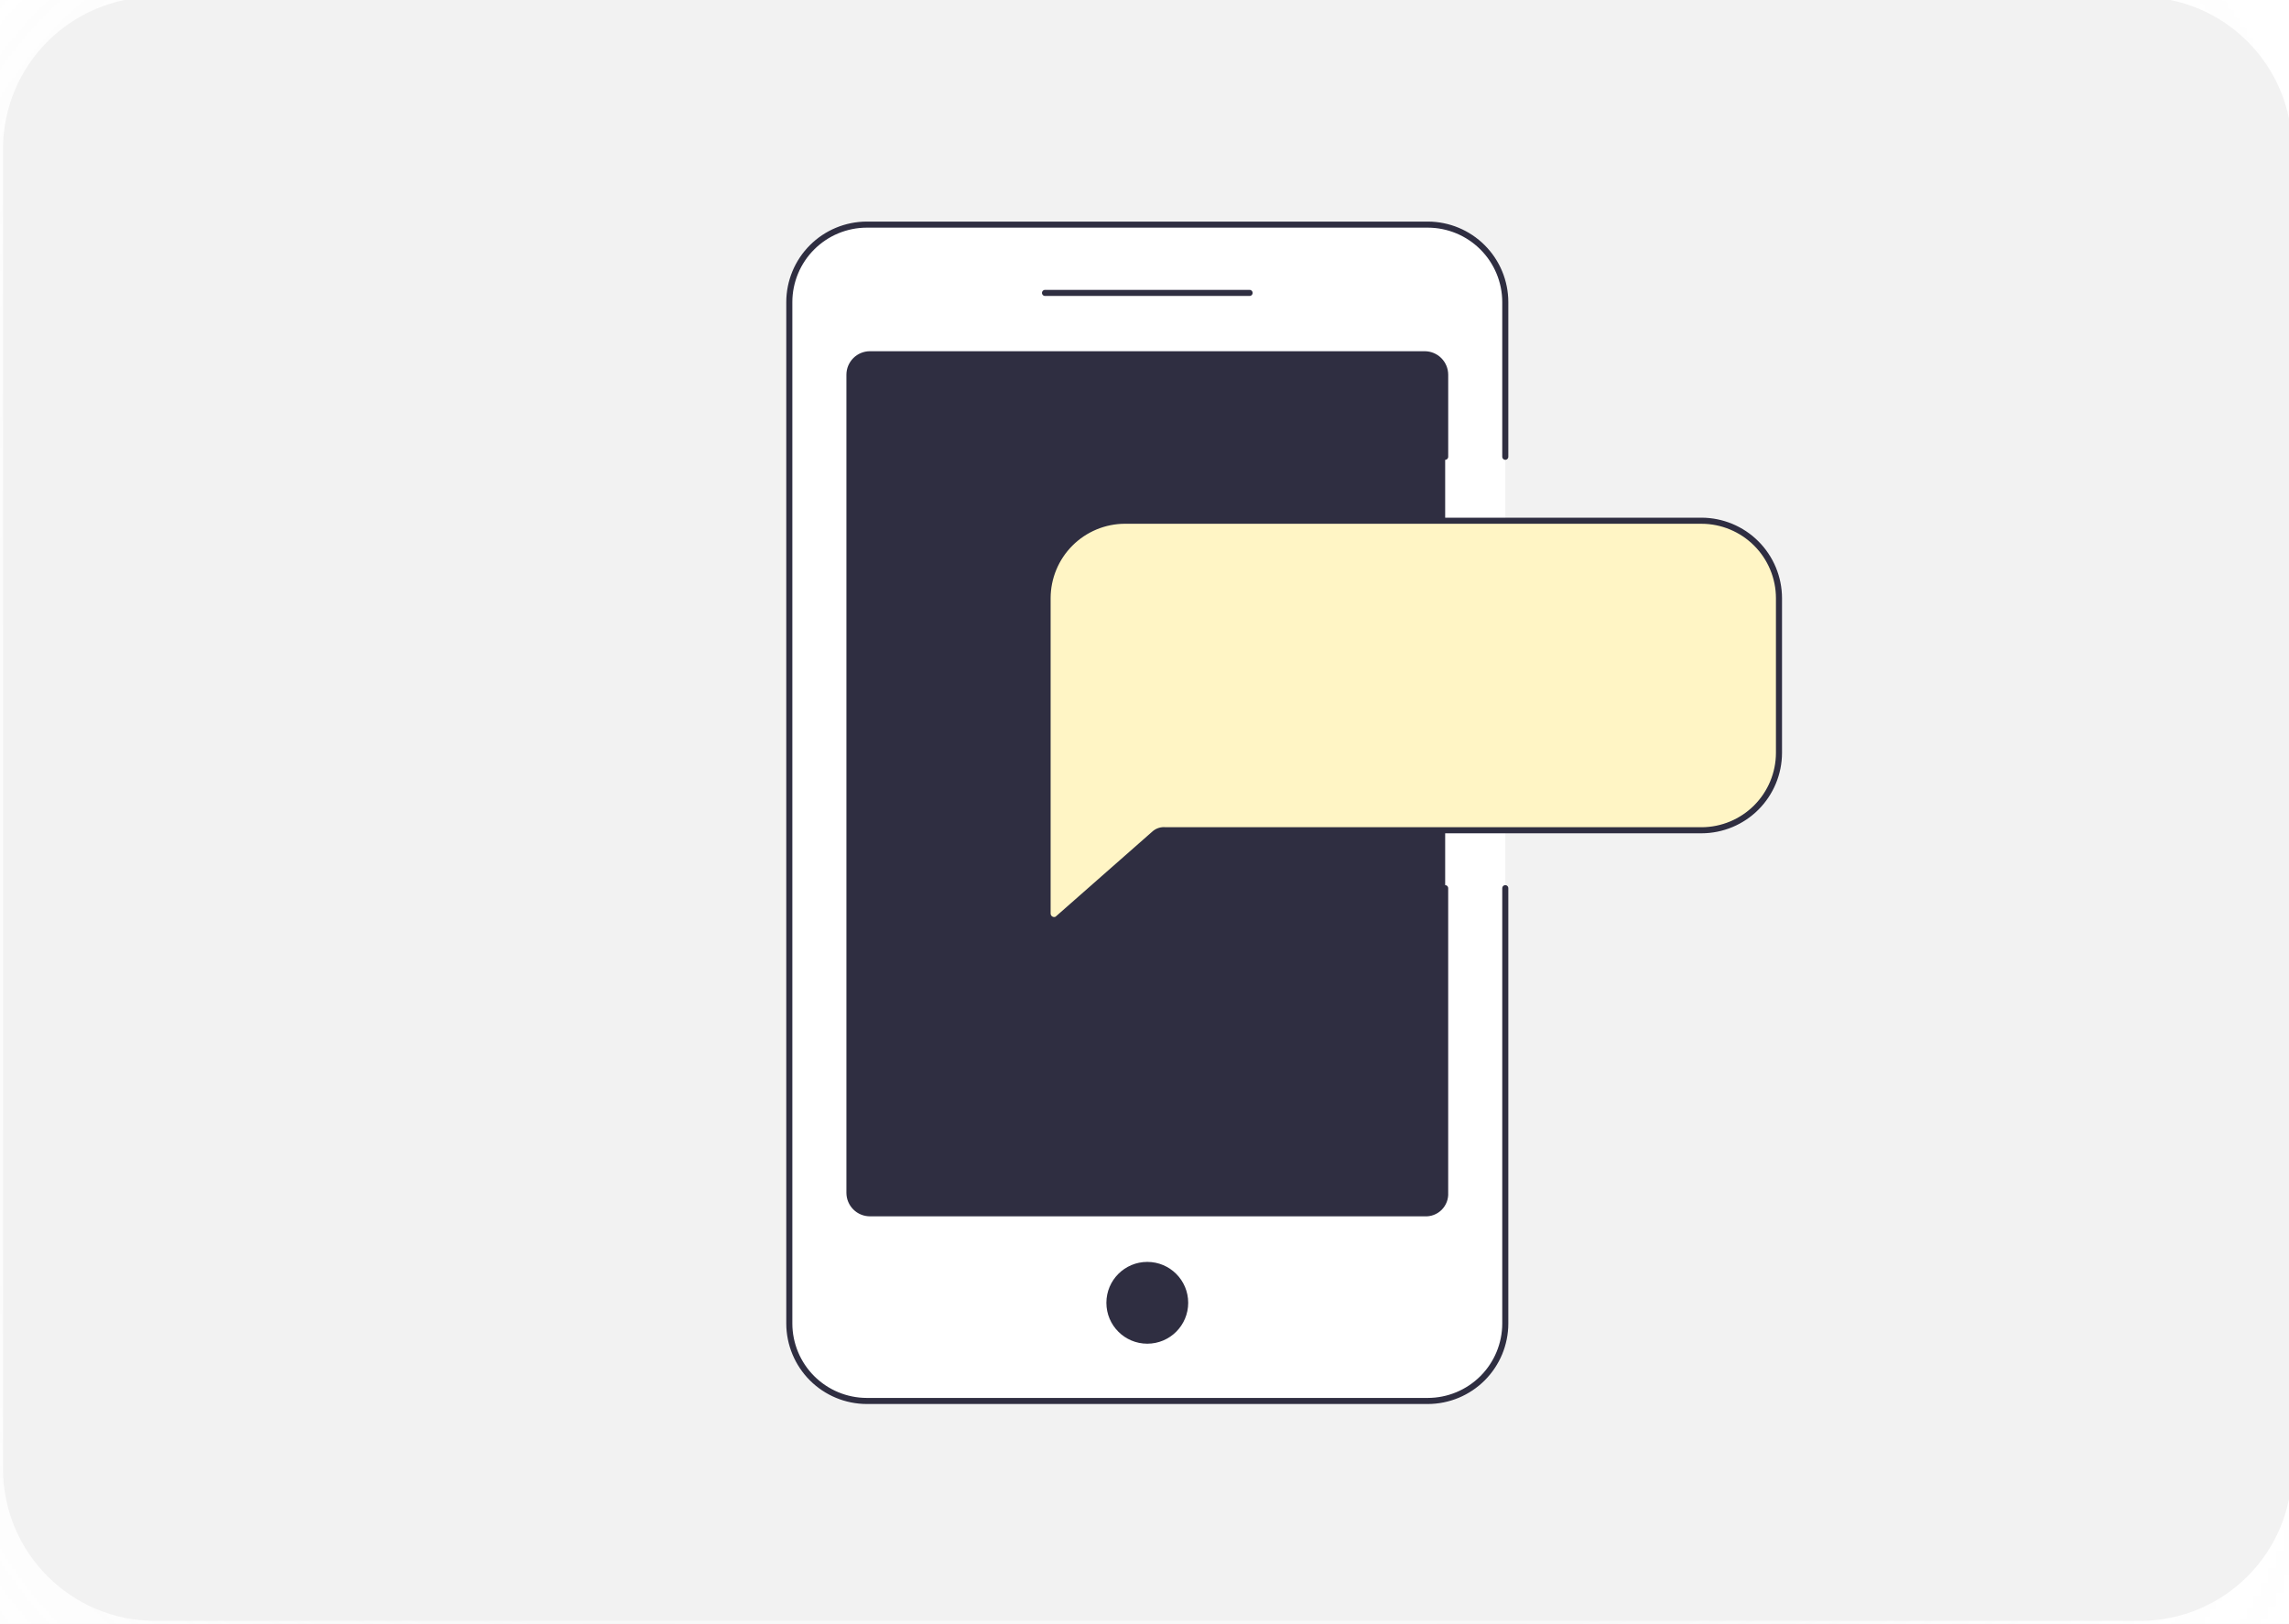
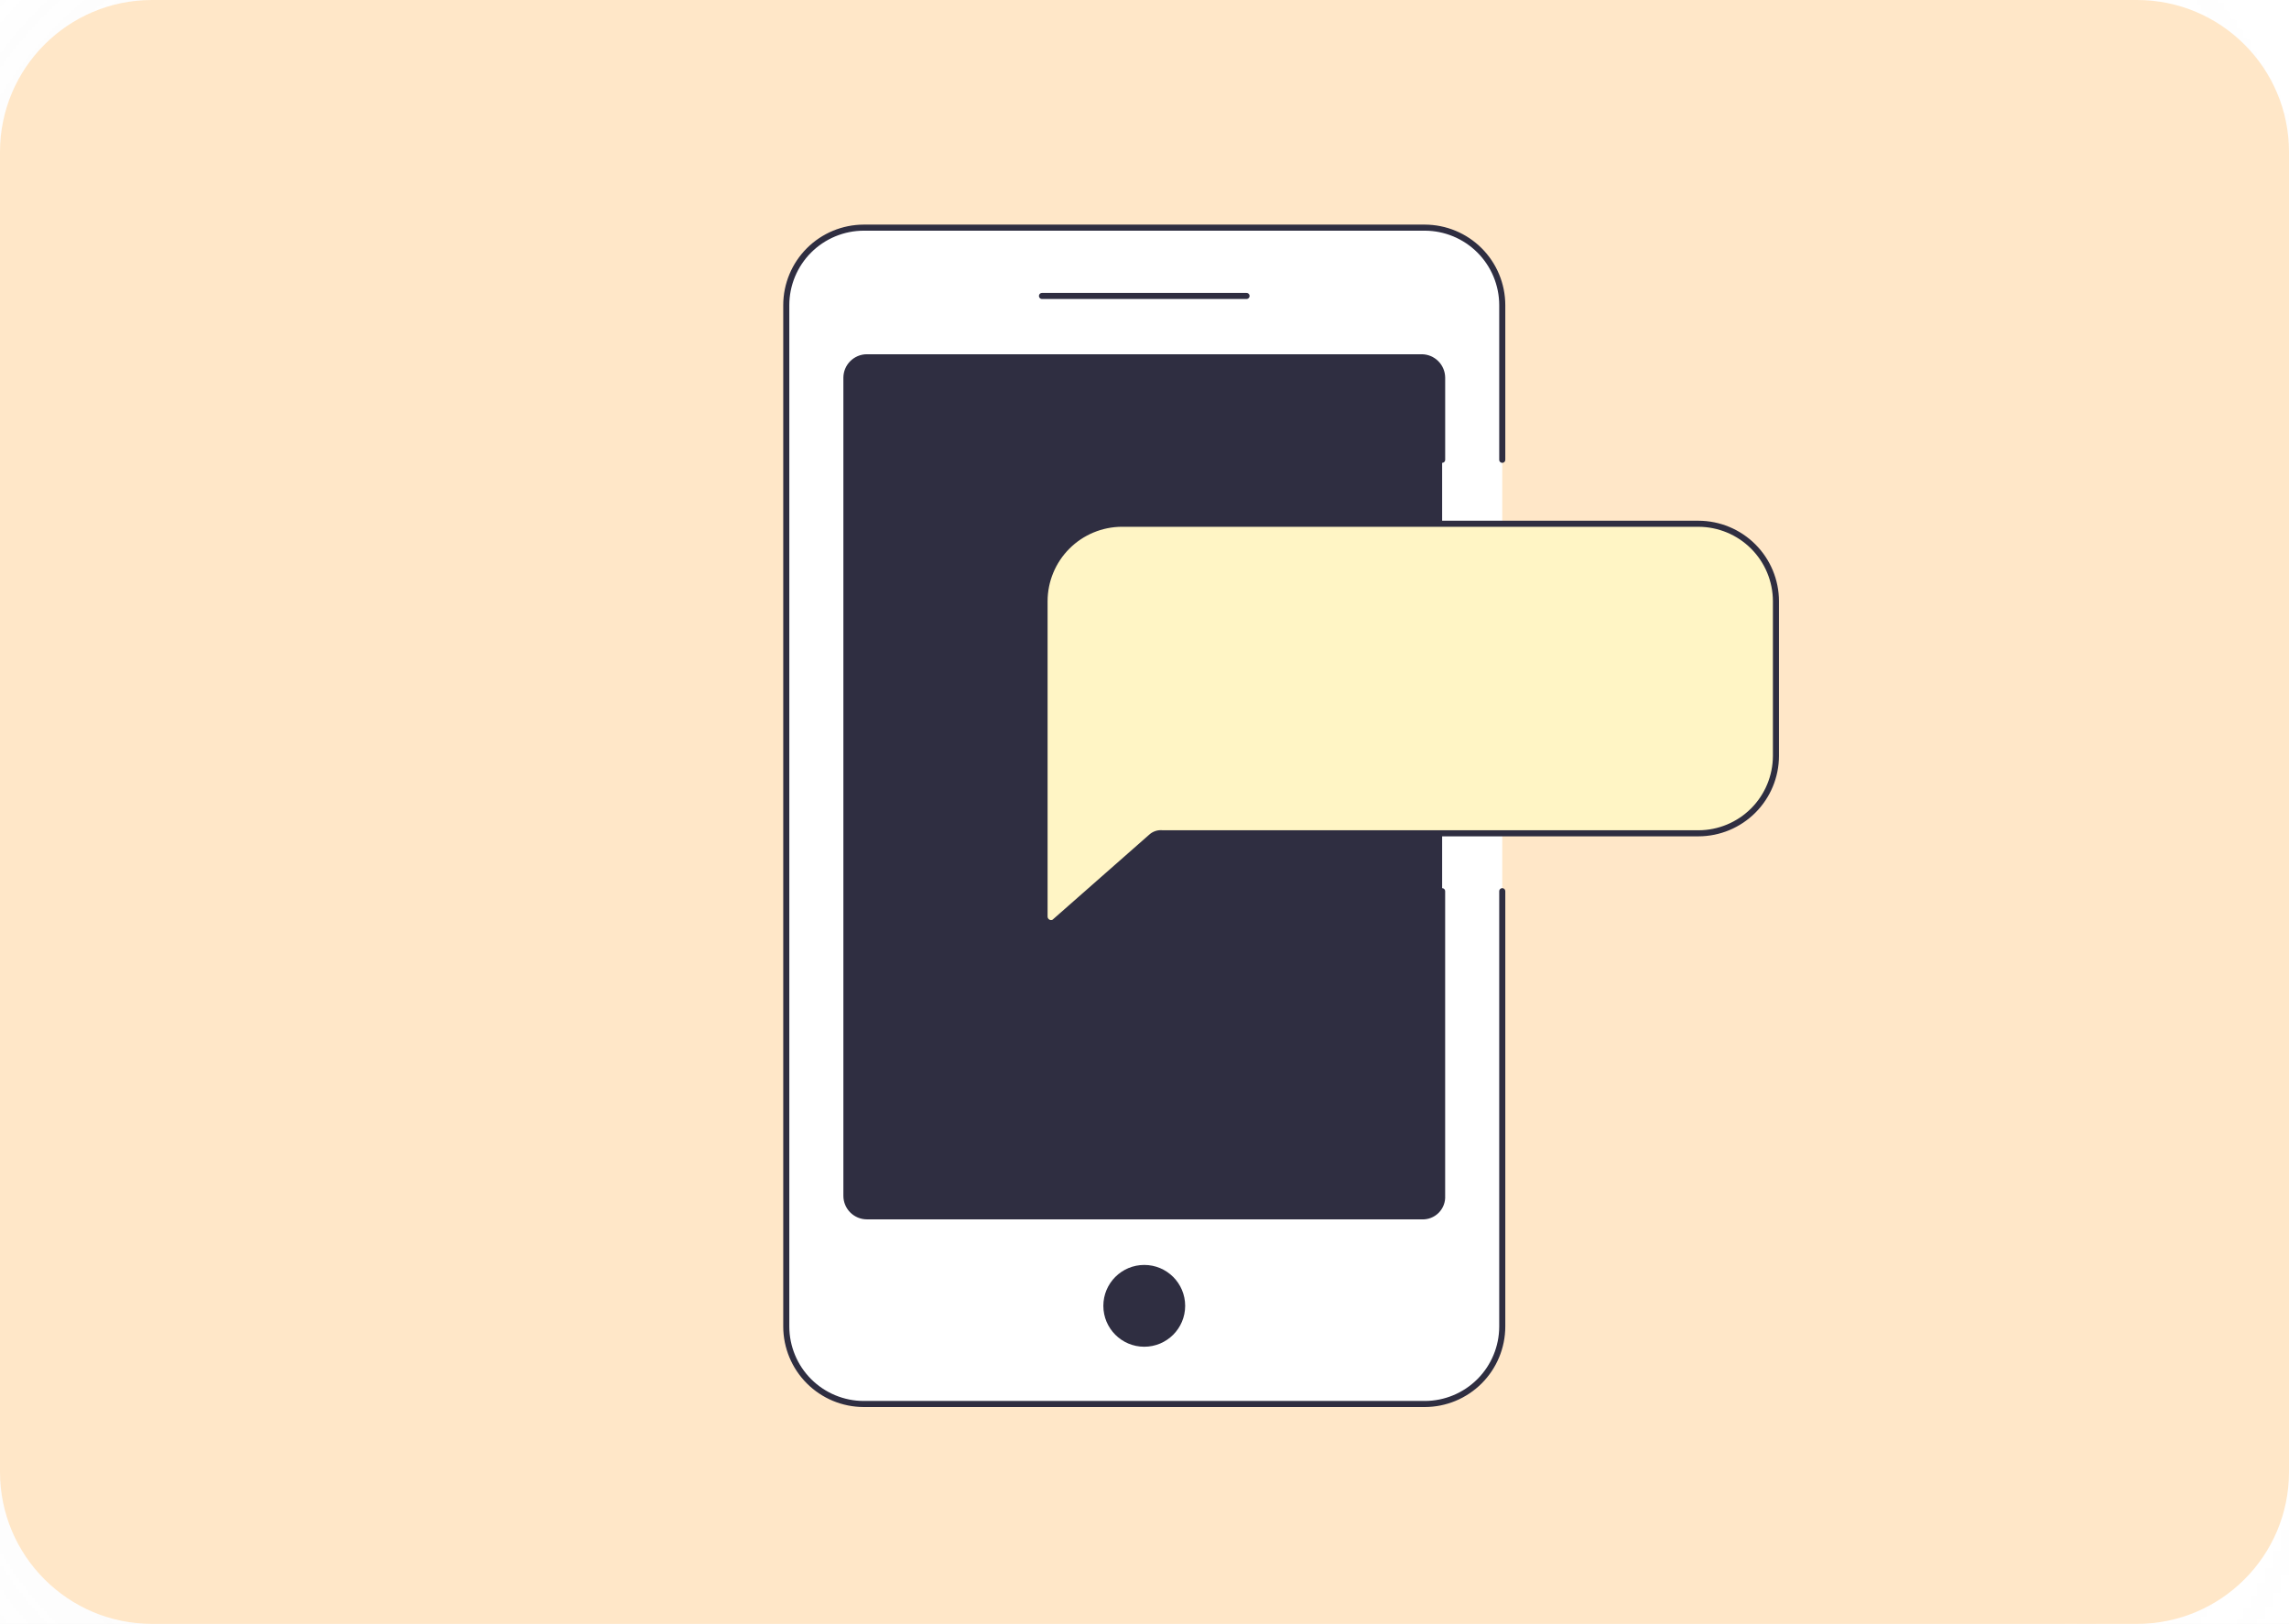
<svg xmlns="http://www.w3.org/2000/svg" width="754" height="535" viewBox="0 0 754 535" fill="none">
-   <g clip-path="url(#clip0_2613_133)">
+   <g clip-path="url(#clip0_3070_197)">
    <rect width="754" height="535" fill="white" />
-     <g filter="url(#filter0_d_2613_133)">
-       <path d="M583.678 20.657H69.831C59.172 20.657 50.531 32.898 50.531 47.997V505.937C50.531 521.036 59.172 533.277 69.831 533.277H583.678C594.337 533.277 602.978 521.036 602.978 505.937V47.997C602.978 32.898 594.337 20.657 583.678 20.657Z" fill="#F2F2F2" />
+     <g filter="url(#filter0_d_3070_197)">
+       <path d="M582.678 21.657H68.831C58.172 21.657 49.531 33.898 49.531 48.997V506.937C49.531 522.036 58.172 534.277 68.831 534.277H582.678C593.337 534.277 601.978 522.036 601.978 506.937V48.997C601.978 33.898 593.337 21.657 582.678 21.657Z" fill="#FFE7C8" />
    </g>
-     <rect x="1" y="-1" width="754" height="535" rx="50.086" fill="#F2F2F2" />
-     <path d="M470.35 74H285.495C271.414 74 260 85.414 260 99.495V436.064C260 450.144 271.414 461.558 285.495 461.558H470.35C484.431 461.558 495.845 450.144 495.845 436.064V99.495C495.845 85.414 484.431 74 470.35 74Z" fill="white" />
-     <path d="M469.301 399.734H286.544C284.759 399.729 283.048 399.016 281.786 397.753C280.525 396.49 279.814 394.779 279.811 392.993V123.451C279.814 121.665 280.526 119.952 281.789 118.689C283.052 117.425 284.765 116.714 286.551 116.71H469.308C471.094 116.716 472.804 117.428 474.066 118.691C475.328 119.954 476.038 121.666 476.042 123.451V392.993C476.096 393.892 475.958 394.792 475.638 395.634C475.318 396.476 474.823 397.24 474.186 397.876C473.549 398.513 472.784 399.007 471.942 399.326C471.1 399.645 470.2 399.789 469.301 399.734Z" fill="#2F2E41" />
-     <path d="M370.571 171.551C363.815 171.57 357.341 174.261 352.564 179.039C347.787 183.816 345.095 190.29 345.076 197.046V300.943C345.071 301.319 345.164 301.69 345.347 302.019C345.53 302.348 345.796 302.623 346.119 302.817C346.442 303.011 346.81 303.116 347.186 303.123C347.562 303.129 347.934 303.037 348.263 302.855L380.131 274.811C380.634 274.327 381.238 273.962 381.899 273.741C382.561 273.521 383.263 273.451 383.956 273.536H560.505C567.261 273.518 573.735 270.826 578.512 266.049C583.289 261.272 585.981 254.798 585.999 248.042V197.053C585.981 190.297 583.289 183.823 578.512 179.046C573.735 174.268 567.261 171.576 560.505 171.558L370.571 171.551Z" fill="#FFF5C5" />
-     <path d="M476.035 292.616V392.993C476.089 393.891 475.951 394.791 475.632 395.632C475.312 396.473 474.818 397.237 474.182 397.874C473.545 398.51 472.781 399.004 471.94 399.324C471.099 399.643 470.199 399.781 469.301 399.727H286.544C284.76 399.722 283.051 399.01 281.789 397.749C280.527 396.487 279.816 394.777 279.811 392.993V123.451C279.814 121.665 280.526 119.952 281.789 118.689C283.052 117.425 284.765 116.714 286.551 116.71H469.308C471.094 116.716 472.804 117.428 474.066 118.691C475.328 119.954 476.038 121.666 476.042 123.451V150.484" stroke="#2F2E41" stroke-width="2" stroke-linecap="round" stroke-linejoin="round" />
-     <path d="M377.92 442.692C385.362 442.692 391.395 436.659 391.395 429.217C391.395 421.775 385.362 415.742 377.92 415.742C370.478 415.742 364.445 421.775 364.445 429.217C364.445 436.659 370.478 442.692 377.92 442.692Z" fill="#2F2E41" />
-     <path d="M344.229 96.502H411.616M495.845 292.615V436.064C495.827 442.819 493.135 449.293 488.358 454.071C483.58 458.848 477.106 461.54 470.35 461.558H285.495C278.739 461.54 272.265 458.848 267.487 454.071C262.71 449.293 260.018 442.819 260 436.064V99.495C260.018 92.739 262.71 86.265 267.487 81.487C272.265 76.71 278.739 74.018 285.495 74H470.35C477.106 74.018 483.58 76.71 488.358 81.487C493.135 86.265 495.827 92.739 495.845 99.495V150.484" stroke="#2F2E41" stroke-width="2" stroke-linecap="round" stroke-linejoin="round" />
-     <path d="M370.571 171.551C363.815 171.57 357.341 174.261 352.564 179.039C347.787 183.816 345.095 190.29 345.076 197.046V300.943C345.071 301.319 345.164 301.69 345.347 302.019C345.53 302.348 345.796 302.623 346.119 302.817C346.442 303.011 346.81 303.116 347.186 303.123C347.562 303.129 347.934 303.037 348.263 302.855L380.131 274.811C380.634 274.327 381.238 273.962 381.899 273.741C382.561 273.521 383.263 273.451 383.956 273.536H560.505C567.261 273.518 573.735 270.826 578.512 266.049C583.289 261.272 585.981 254.798 585.999 248.042V197.053C585.981 190.297 583.289 183.823 578.512 179.046C573.735 174.268 567.261 171.576 560.505 171.558L370.571 171.551Z" stroke="#2F2E41" stroke-width="2" stroke-miterlimit="10" />
+     <rect width="754" height="535" rx="50.086" fill="#FFE7C8" />
+     <path d="M469.35 75H284.495C270.414 75 259 86.414 259 100.495V437.064C259 451.144 270.414 462.558 284.495 462.558H469.35C483.431 462.558 494.845 451.144 494.845 437.064V100.495C494.845 86.414 483.431 75 469.35 75Z" fill="white" />
+     <path d="M468.301 400.734H285.544C283.759 400.729 282.048 400.016 280.786 398.753C279.525 397.49 278.814 395.779 278.811 393.993V124.451C278.814 122.665 279.526 120.952 280.789 119.689C282.052 118.425 283.765 117.714 285.551 117.71H468.308C470.094 117.716 471.804 118.428 473.066 119.691C474.328 120.954 475.038 122.666 475.042 124.451V393.993C475.096 394.892 474.958 395.792 474.638 396.634C474.318 397.476 473.823 398.24 473.186 398.876C472.549 399.513 471.784 400.007 470.942 400.326C470.1 400.645 469.2 400.789 468.301 400.734Z" fill="#2F2E41" />
+     <path d="M369.571 172.551C362.815 172.57 356.341 175.261 351.564 180.039C346.787 184.816 344.095 191.29 344.076 198.046V301.943C344.071 302.319 344.164 302.69 344.347 303.019C344.53 303.348 344.796 303.623 345.119 303.817C345.442 304.011 345.81 304.116 346.186 304.123C346.562 304.129 346.934 304.037 347.263 303.855L379.131 275.811C379.634 275.327 380.238 274.962 380.899 274.741C381.561 274.521 382.263 274.451 382.956 274.536H559.505C566.261 274.518 572.735 271.826 577.512 267.049C582.289 262.272 584.981 255.798 584.999 249.042V198.053C584.981 191.297 582.289 184.823 577.512 180.046C572.735 175.268 566.261 172.576 559.505 172.558L369.571 172.551Z" fill="#FFF5C5" />
+     <path d="M475.035 293.616V393.993C475.089 394.891 474.951 395.791 474.632 396.632C474.312 397.473 473.818 398.237 473.182 398.874C472.545 399.51 471.781 400.004 470.94 400.324C470.099 400.643 469.199 400.781 468.301 400.727H285.544C283.76 400.722 282.051 400.01 280.789 398.749C279.527 397.487 278.816 395.777 278.811 393.993V124.451C278.814 122.665 279.526 120.952 280.789 119.689C282.052 118.425 283.765 117.714 285.551 117.71H468.308C470.094 117.716 471.804 118.428 473.066 119.691C474.328 120.954 475.038 122.666 475.042 124.451V151.484" stroke="#2F2E41" stroke-width="2" stroke-linecap="round" stroke-linejoin="round" />
+     <path d="M376.92 443.692C384.362 443.692 390.395 437.659 390.395 430.217C390.395 422.775 384.362 416.742 376.92 416.742C369.478 416.742 363.445 422.775 363.445 430.217C363.445 437.659 369.478 443.692 376.92 443.692Z" fill="#2F2E41" />
+     <path d="M343.229 97.502H410.616M494.845 293.615V437.064C494.827 443.819 492.135 450.293 487.358 455.071C482.58 459.848 476.106 462.54 469.35 462.558H284.495C277.739 462.54 271.265 459.848 266.487 455.071C261.71 450.293 259.018 443.819 259 437.064V100.495C259.018 93.739 261.71 87.265 266.487 82.487C271.265 77.71 277.739 75.018 284.495 75H469.35C476.106 75.018 482.58 77.71 487.358 82.487C492.135 87.265 494.827 93.739 494.845 100.495V151.484" stroke="#2F2E41" stroke-width="2" stroke-linecap="round" stroke-linejoin="round" />
+     <path d="M369.571 172.551C362.815 172.57 356.341 175.261 351.564 180.039C346.787 184.816 344.095 191.29 344.076 198.046V301.943C344.071 302.319 344.164 302.69 344.347 303.019C344.53 303.348 344.796 303.623 345.119 303.817C345.442 304.011 345.81 304.116 346.186 304.123C346.562 304.129 346.934 304.037 347.263 303.855L379.131 275.811C379.634 275.327 380.238 274.962 380.899 274.741C381.561 274.521 382.263 274.451 382.956 274.536H559.505C566.261 274.518 572.735 271.826 577.512 267.049C582.289 262.272 584.981 255.798 584.999 249.042V198.053C584.981 191.297 582.289 184.823 577.512 180.046C572.735 175.268 566.261 172.576 559.505 172.558L369.571 172.551Z" stroke="#2F2E41" stroke-width="2" stroke-miterlimit="10" />
  </g>
  <defs>
-     <filter id="filter0_d_2613_133" x="-137.29" y="-167.164" width="969.827" height="930" filterUnits="userSpaceOnUse" color-interpolation-filters="sRGB">
+     <filter id="filter0_d_3070_197" x="-138.29" y="-166.164" width="969.827" height="930" filterUnits="userSpaceOnUse" color-interpolation-filters="sRGB">
      <feFlood flood-opacity="0" result="BackgroundImageFix" />
      <feColorMatrix in="SourceAlpha" type="matrix" values="0 0 0 0 0 0 0 0 0 0 0 0 0 0 0 0 0 0 127 0" result="hardAlpha" />
      <feOffset dx="20.869" dy="20.869" />
      <feGaussianBlur stdDeviation="104.345" />
      <feComposite in2="hardAlpha" operator="out" />
      <feColorMatrix type="matrix" values="0 0 0 0 0.742 0 0 0 0 0.742 0 0 0 0 0.742 0 0 0 0.35 0" />
-       <feBlend mode="normal" in2="BackgroundImageFix" result="effect1_dropShadow_2613_133" />
-       <feBlend mode="normal" in="SourceGraphic" in2="effect1_dropShadow_2613_133" result="shape" />
+       <feBlend mode="normal" in2="BackgroundImageFix" result="effect1_dropShadow_3070_197" />
+       <feBlend mode="normal" in="SourceGraphic" in2="effect1_dropShadow_3070_197" result="shape" />
    </filter>
-     <clipPath id="clip0_2613_133">
+     <clipPath id="clip0_3070_197">
      <rect width="754" height="535" fill="white" />
    </clipPath>
  </defs>
</svg>
